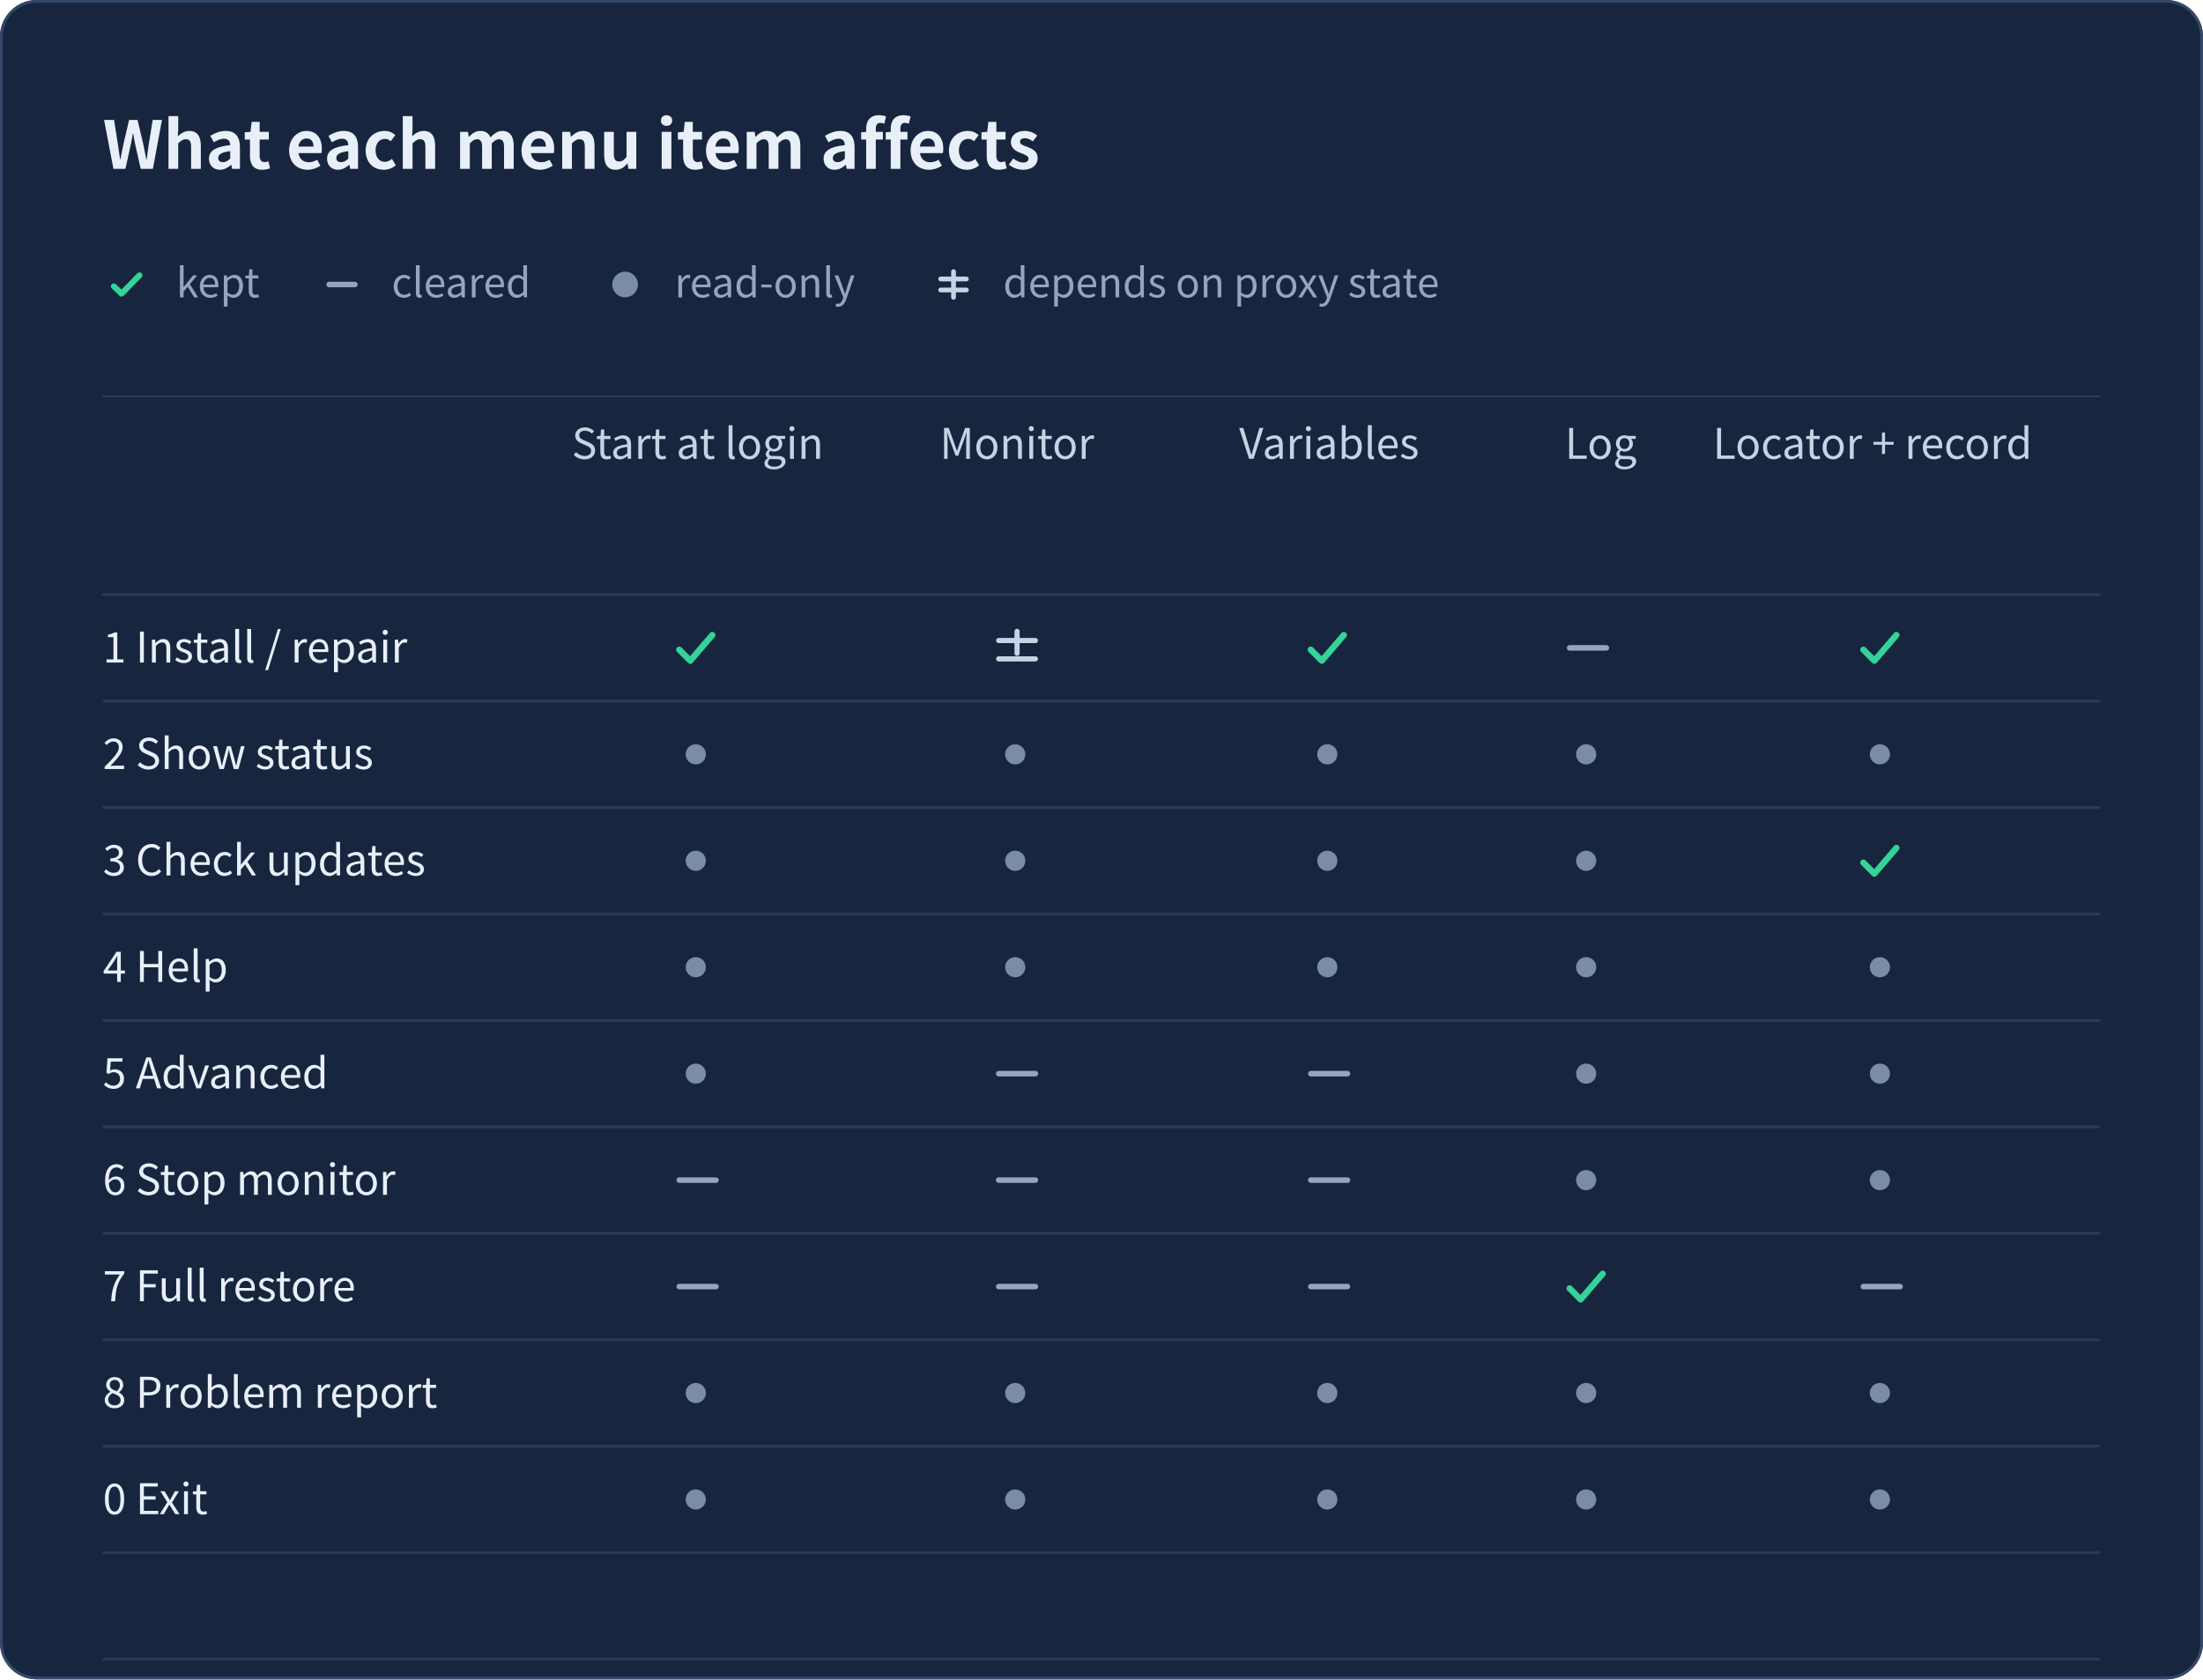
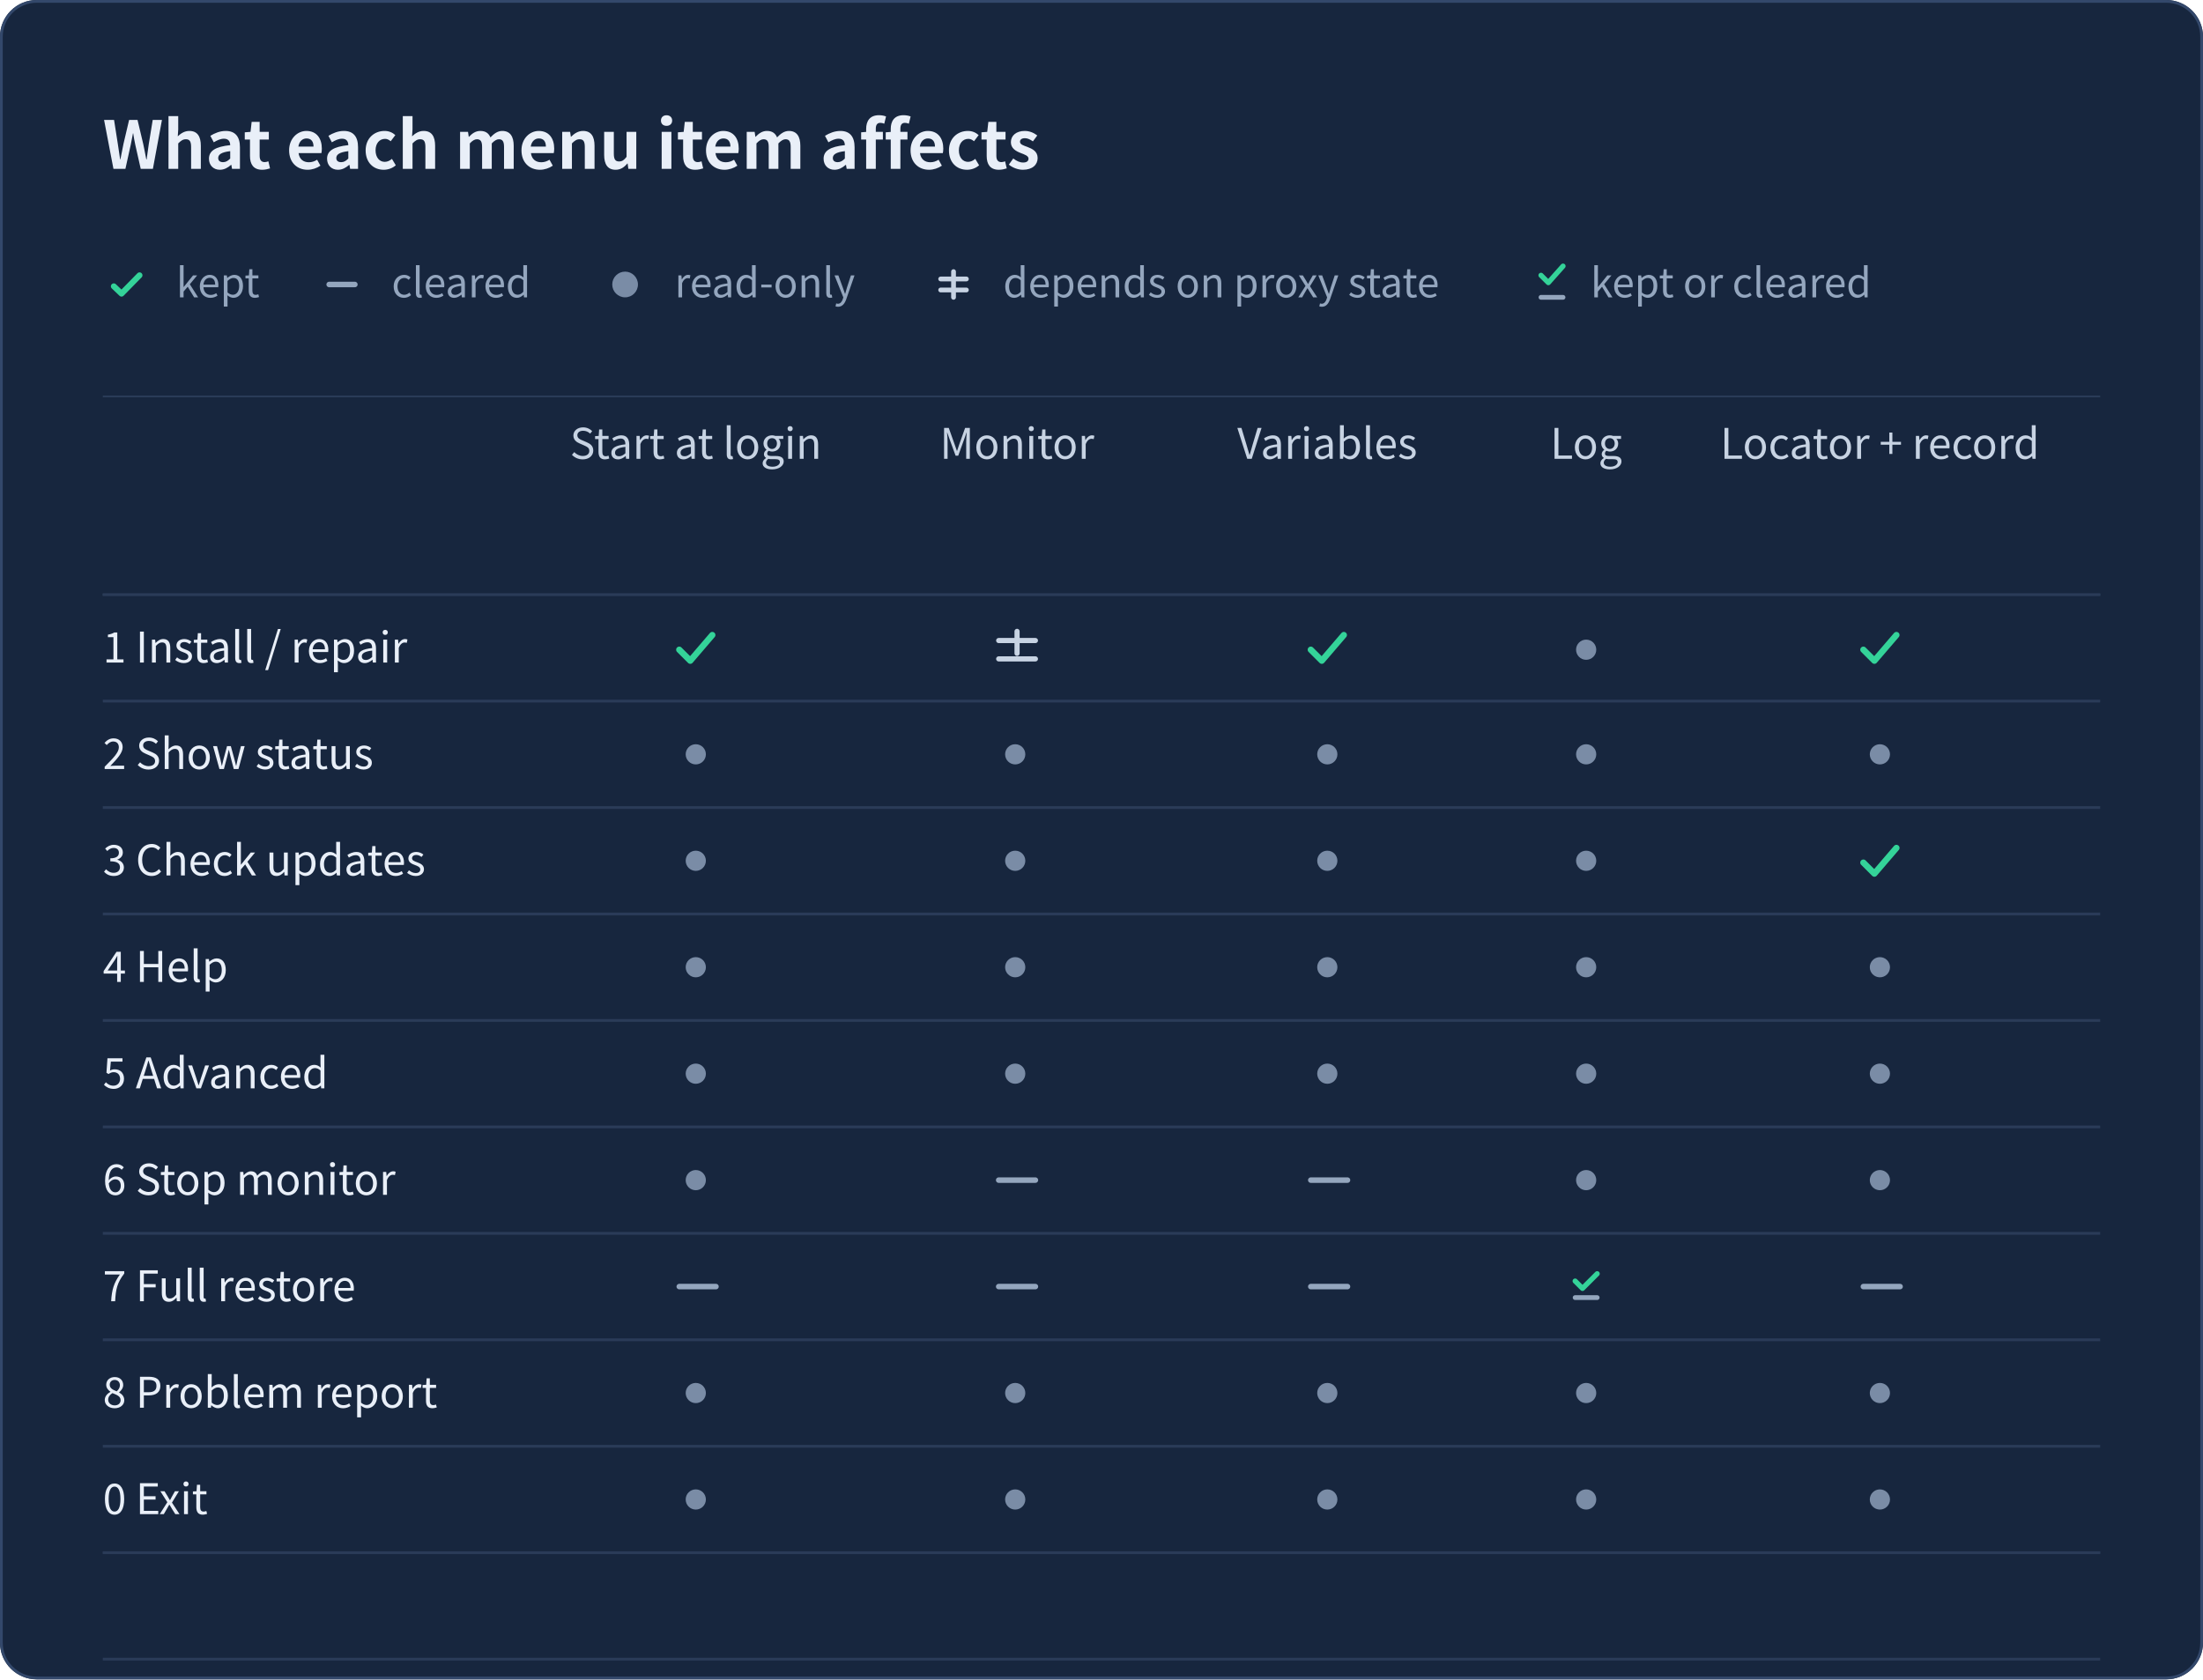
<svg xmlns="http://www.w3.org/2000/svg" width="1200" height="915" viewBox="0 0 1200 915" role="img" aria-labelledby="buttonsTitle buttonsDesc" font-family="-apple-system, BlinkMacSystemFont, 'Segoe UI', 'PingFang SC', 'Microsoft YaHei', 'Noto Sans CJK SC', sans-serif">
  <rect width="1200" height="915" rx="20" fill="#17263E" />
  <rect x="0.75" y="0.75" width="1198.5" height="913.5" rx="19.25" fill="none" stroke="#33486B" stroke-width="1.5" />
  <g id="heading">
    <text x="56" y="92" font-size="36" font-weight="700" fill="#E9EFF8">What each menu item affects</text>
  </g>
  <g id="legend">
    <g data-cx="69">
      <path d="M62 156 L66.2 160 L76 150" fill="none" stroke="#34D399" stroke-width="3.2" stroke-linecap="round" stroke-linejoin="round" />
    </g>
    <text x="96" y="162" font-size="22" fill="#94A6BE" textLength="49.3" lengthAdjust="spacing">kept</text>
    <g data-cx="186.3">
      <path d="M179.3 155H193.3" fill="none" stroke="#94A6BE" stroke-width="3" stroke-linecap="round" />
    </g>
    <text x="213.3" y="162" font-size="22" fill="#94A6BE" textLength="86.2" lengthAdjust="spacing">cleared</text>
    <g data-cx="340.5">
      <circle cx="340.5" cy="155" r="7" fill="#7A8CA6" />
    </g>
    <text x="367.5" y="162" font-size="22" fill="#94A6BE" textLength="110.9" lengthAdjust="spacing">read-only</text>
    <g data-cx="519.4">
      <path d="M512.4 152 H526.4 M519.4 148 V162 M512.4 158 H526.4" fill="none" stroke="#C7D3E3" stroke-width="2.6" stroke-linecap="round" />
    </g>
    <text x="546.4" y="162" font-size="22" fill="#94A6BE" textLength="271" lengthAdjust="spacing">depends on proxy state</text>
+     <g data-cx="845.4">
+       <path d="M839.4 150 L843.4 154 L851.4 145" fill="none" stroke="#34D399" stroke-width="2.8" stroke-linecap="round" stroke-linejoin="round" />
+       <path d="M839.4 162 H851.4" fill="none" stroke="#94A6BE" stroke-width="2.6" stroke-linecap="round" />
+     </g>
+     <text x="866.4" y="162" font-size="22" fill="#94A6BE" textLength="139" lengthAdjust="spacing">kept or cleared</text>
  </g>
  <g id="column-labels" font-size="23" fill="#C7D3E3" text-anchor="middle">
-     <text x="380" y="250">Start at login</text>
+     <text x="379" y="250">Start at login</text>
    <text x="554" y="250">Monitor</text>
-     <text x="724" y="250">Variables</text>
-     <text x="872" y="250">Log</text>
-     <text x="1020" y="250">Locator + record</text>
+     <text x="723" y="250">Variables</text>
+     <text x="864" y="250">Log</text>
+     <text x="1024" y="250">Locator + record</text>
  </g>
  <g id="table-frame" stroke="#2A3B58">
    <path d="M56 216H1144" />
    <path d="M56 324H1144" stroke="#33486B" />
    <path d="M56 846H1144" />
  </g>
  <g id="row-labels" font-size="23" fill="#E9EFF8">
    <text x="56" y="361">1 Install / repair</text>
    <text x="56" y="419">2 Show status</text>
    <text x="56" y="477">3 Check updates</text>
    <text x="56" y="535">4 Help</text>
    <text x="56" y="593">5 Advanced</text>
    <text x="56" y="651">6 Stop monitor</text>
    <text x="56" y="709">7 Full restore</text>
    <text x="56" y="767">8 Problem report</text>
    <text x="56" y="825">0 Exit</text>
  </g>
  <g id="row-lines" stroke="#2A3B58" stroke-width="1.5">
    <path d="M56 324H1144M56 382H1144M56 440H1144M56 498H1144M56 556H1144M56 614H1144M56 672H1144M56 730H1144M56 788H1144M56 846H1144M56 904H1144" />
  </g>
  <g id="marks">
    <path d="M370 354L376 360L388 346" fill="none" stroke="#34D399" stroke-width="3.4" stroke-linecap="round" stroke-linejoin="round" />
    <path d="M544 349H564M554 344V356M544 359H564" fill="none" stroke="#C7D3E3" stroke-width="2.8" stroke-linecap="round" />
    <path d="M714 354L720 360L732 346" fill="none" stroke="#34D399" stroke-width="3.4" stroke-linecap="round" stroke-linejoin="round" />
-     <path d="M855 353H875" fill="none" stroke="#94A6BE" stroke-width="3" stroke-linecap="round" />
+     <circle cx="864" cy="354" r="5.5" fill="#7A8CA6" />
    <path d="M1015 354L1021 360L1033 346" fill="none" stroke="#34D399" stroke-width="3.4" stroke-linecap="round" stroke-linejoin="round" />
    <circle cx="379" cy="411" r="5.5" fill="#7A8CA6" />
    <circle cx="553" cy="411" r="5.5" fill="#7A8CA6" />
    <circle cx="723" cy="411" r="5.5" fill="#7A8CA6" />
    <circle cx="864" cy="411" r="5.5" fill="#7A8CA6" />
    <circle cx="1024" cy="411" r="5.5" fill="#7A8CA6" />
    <circle cx="379" cy="469" r="5.5" fill="#7A8CA6" />
    <circle cx="553" cy="469" r="5.5" fill="#7A8CA6" />
    <circle cx="723" cy="469" r="5.5" fill="#7A8CA6" />
    <circle cx="864" cy="469" r="5.5" fill="#7A8CA6" />
    <path d="M1015 470L1021 476L1033 462" fill="none" stroke="#34D399" stroke-width="3.4" stroke-linecap="round" stroke-linejoin="round" />
    <circle cx="379" cy="527" r="5.5" fill="#7A8CA6" />
    <circle cx="553" cy="527" r="5.5" fill="#7A8CA6" />
    <circle cx="723" cy="527" r="5.5" fill="#7A8CA6" />
    <circle cx="864" cy="527" r="5.5" fill="#7A8CA6" />
    <circle cx="1024" cy="527" r="5.5" fill="#7A8CA6" />
    <circle cx="379" cy="585" r="5.5" fill="#7A8CA6" />
-     <path d="M544 585H564" fill="none" stroke="#94A6BE" stroke-width="3" stroke-linecap="round" />
-     <path d="M714 585H734" fill="none" stroke="#94A6BE" stroke-width="3" stroke-linecap="round" />
+     <circle cx="553" cy="585" r="5.5" fill="#7A8CA6" />
+     <circle cx="723" cy="585" r="5.5" fill="#7A8CA6" />
    <circle cx="864" cy="585" r="5.5" fill="#7A8CA6" />
    <circle cx="1024" cy="585" r="5.5" fill="#7A8CA6" />
-     <path d="M370 643H390" fill="none" stroke="#94A6BE" stroke-width="3" stroke-linecap="round" />
+     <circle cx="379" cy="643" r="5.5" fill="#7A8CA6" />
    <path d="M544 643H564" fill="none" stroke="#94A6BE" stroke-width="3" stroke-linecap="round" />
    <path d="M714 643H734" fill="none" stroke="#94A6BE" stroke-width="3" stroke-linecap="round" />
    <circle cx="864" cy="643" r="5.5" fill="#7A8CA6" />
    <circle cx="1024" cy="643" r="5.5" fill="#7A8CA6" />
    <path d="M370 701H390" fill="none" stroke="#94A6BE" stroke-width="3" stroke-linecap="round" />
    <path d="M544 701H564" fill="none" stroke="#94A6BE" stroke-width="3" stroke-linecap="round" />
    <path d="M714 701H734" fill="none" stroke="#94A6BE" stroke-width="3" stroke-linecap="round" />
-     <path d="M855 702L861 708L873 694" fill="none" stroke="#34D399" stroke-width="3.4" stroke-linecap="round" stroke-linejoin="round" />
+     <g data-cy="701">
+       <path d="M858 698 L862 702 L870 694" fill="none" stroke="#34D399" stroke-width="2.8" stroke-linecap="round" stroke-linejoin="round" />
+       <path d="M858 707 H870" fill="none" stroke="#94A6BE" stroke-width="2.6" stroke-linecap="round" />
+     </g>
    <path d="M1015 701H1035" fill="none" stroke="#94A6BE" stroke-width="3" stroke-linecap="round" />
    <circle cx="379" cy="759" r="5.5" fill="#7A8CA6" />
    <circle cx="553" cy="759" r="5.5" fill="#7A8CA6" />
    <circle cx="723" cy="759" r="5.5" fill="#7A8CA6" />
    <circle cx="864" cy="759" r="5.5" fill="#7A8CA6" />
    <circle cx="1024" cy="759" r="5.5" fill="#7A8CA6" />
    <circle cx="379" cy="817" r="5.5" fill="#7A8CA6" />
    <circle cx="553" cy="817" r="5.5" fill="#7A8CA6" />
    <circle cx="723" cy="817" r="5.5" fill="#7A8CA6" />
    <circle cx="864" cy="817" r="5.5" fill="#7A8CA6" />
    <circle cx="1024" cy="817" r="5.5" fill="#7A8CA6" />
  </g>
</svg>
